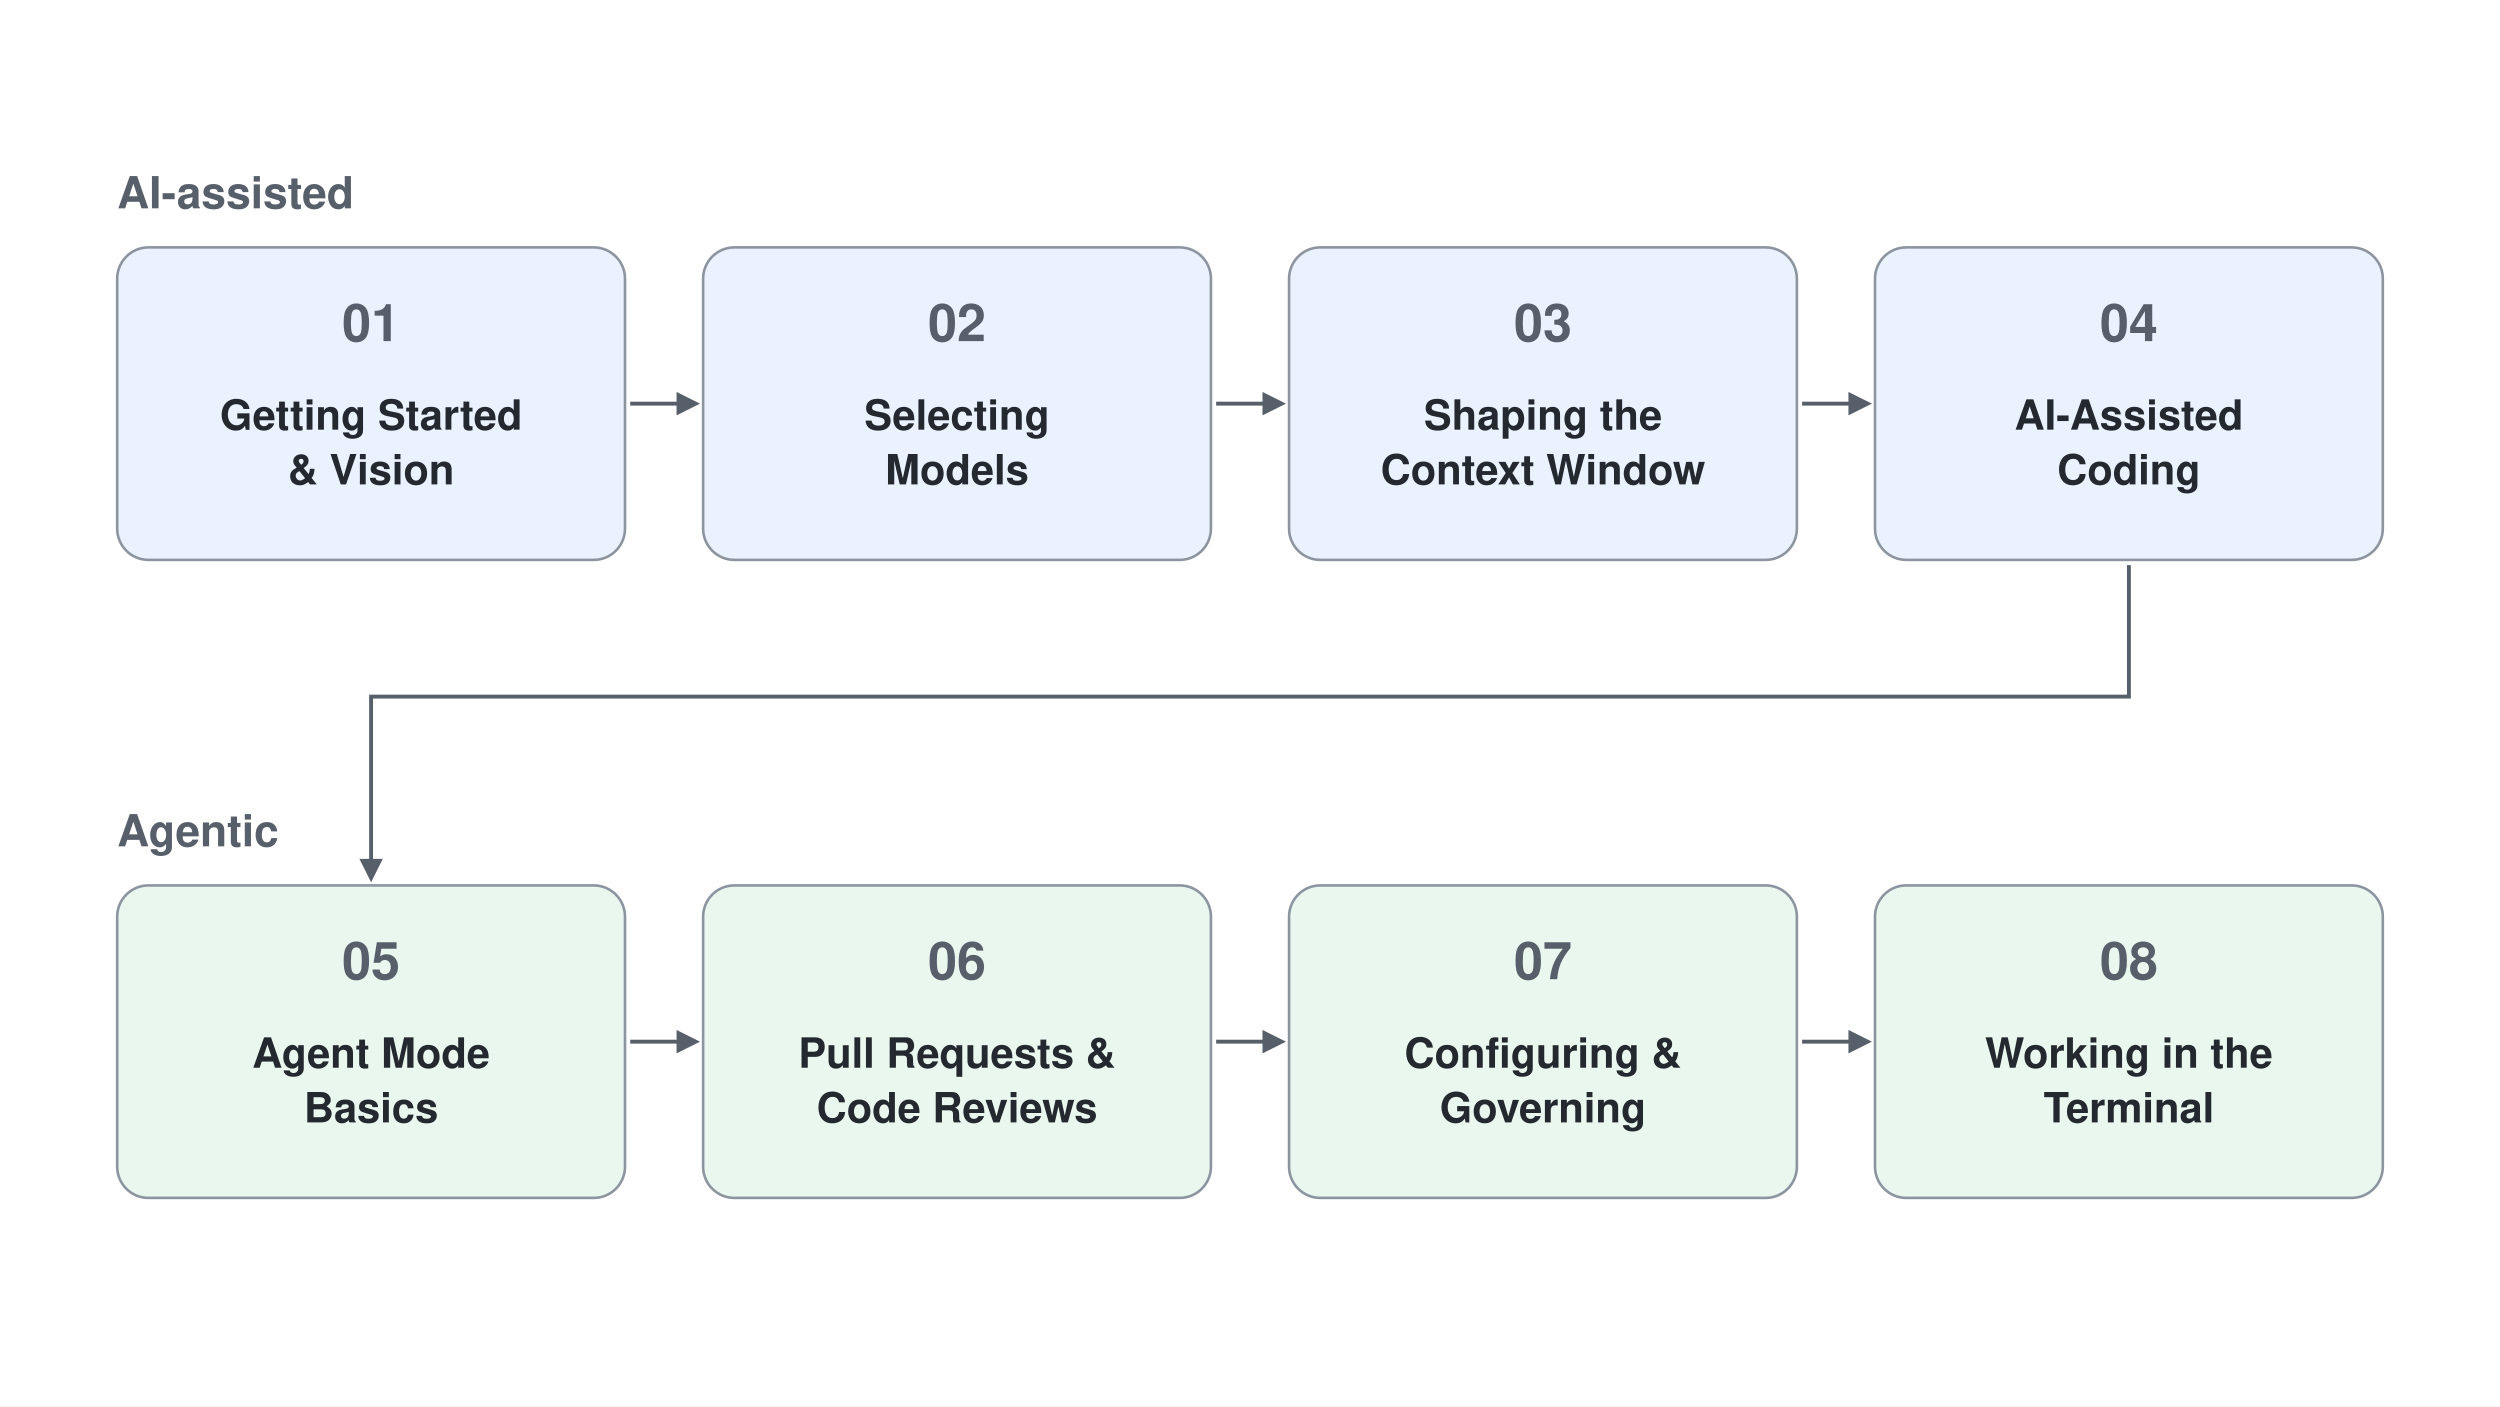
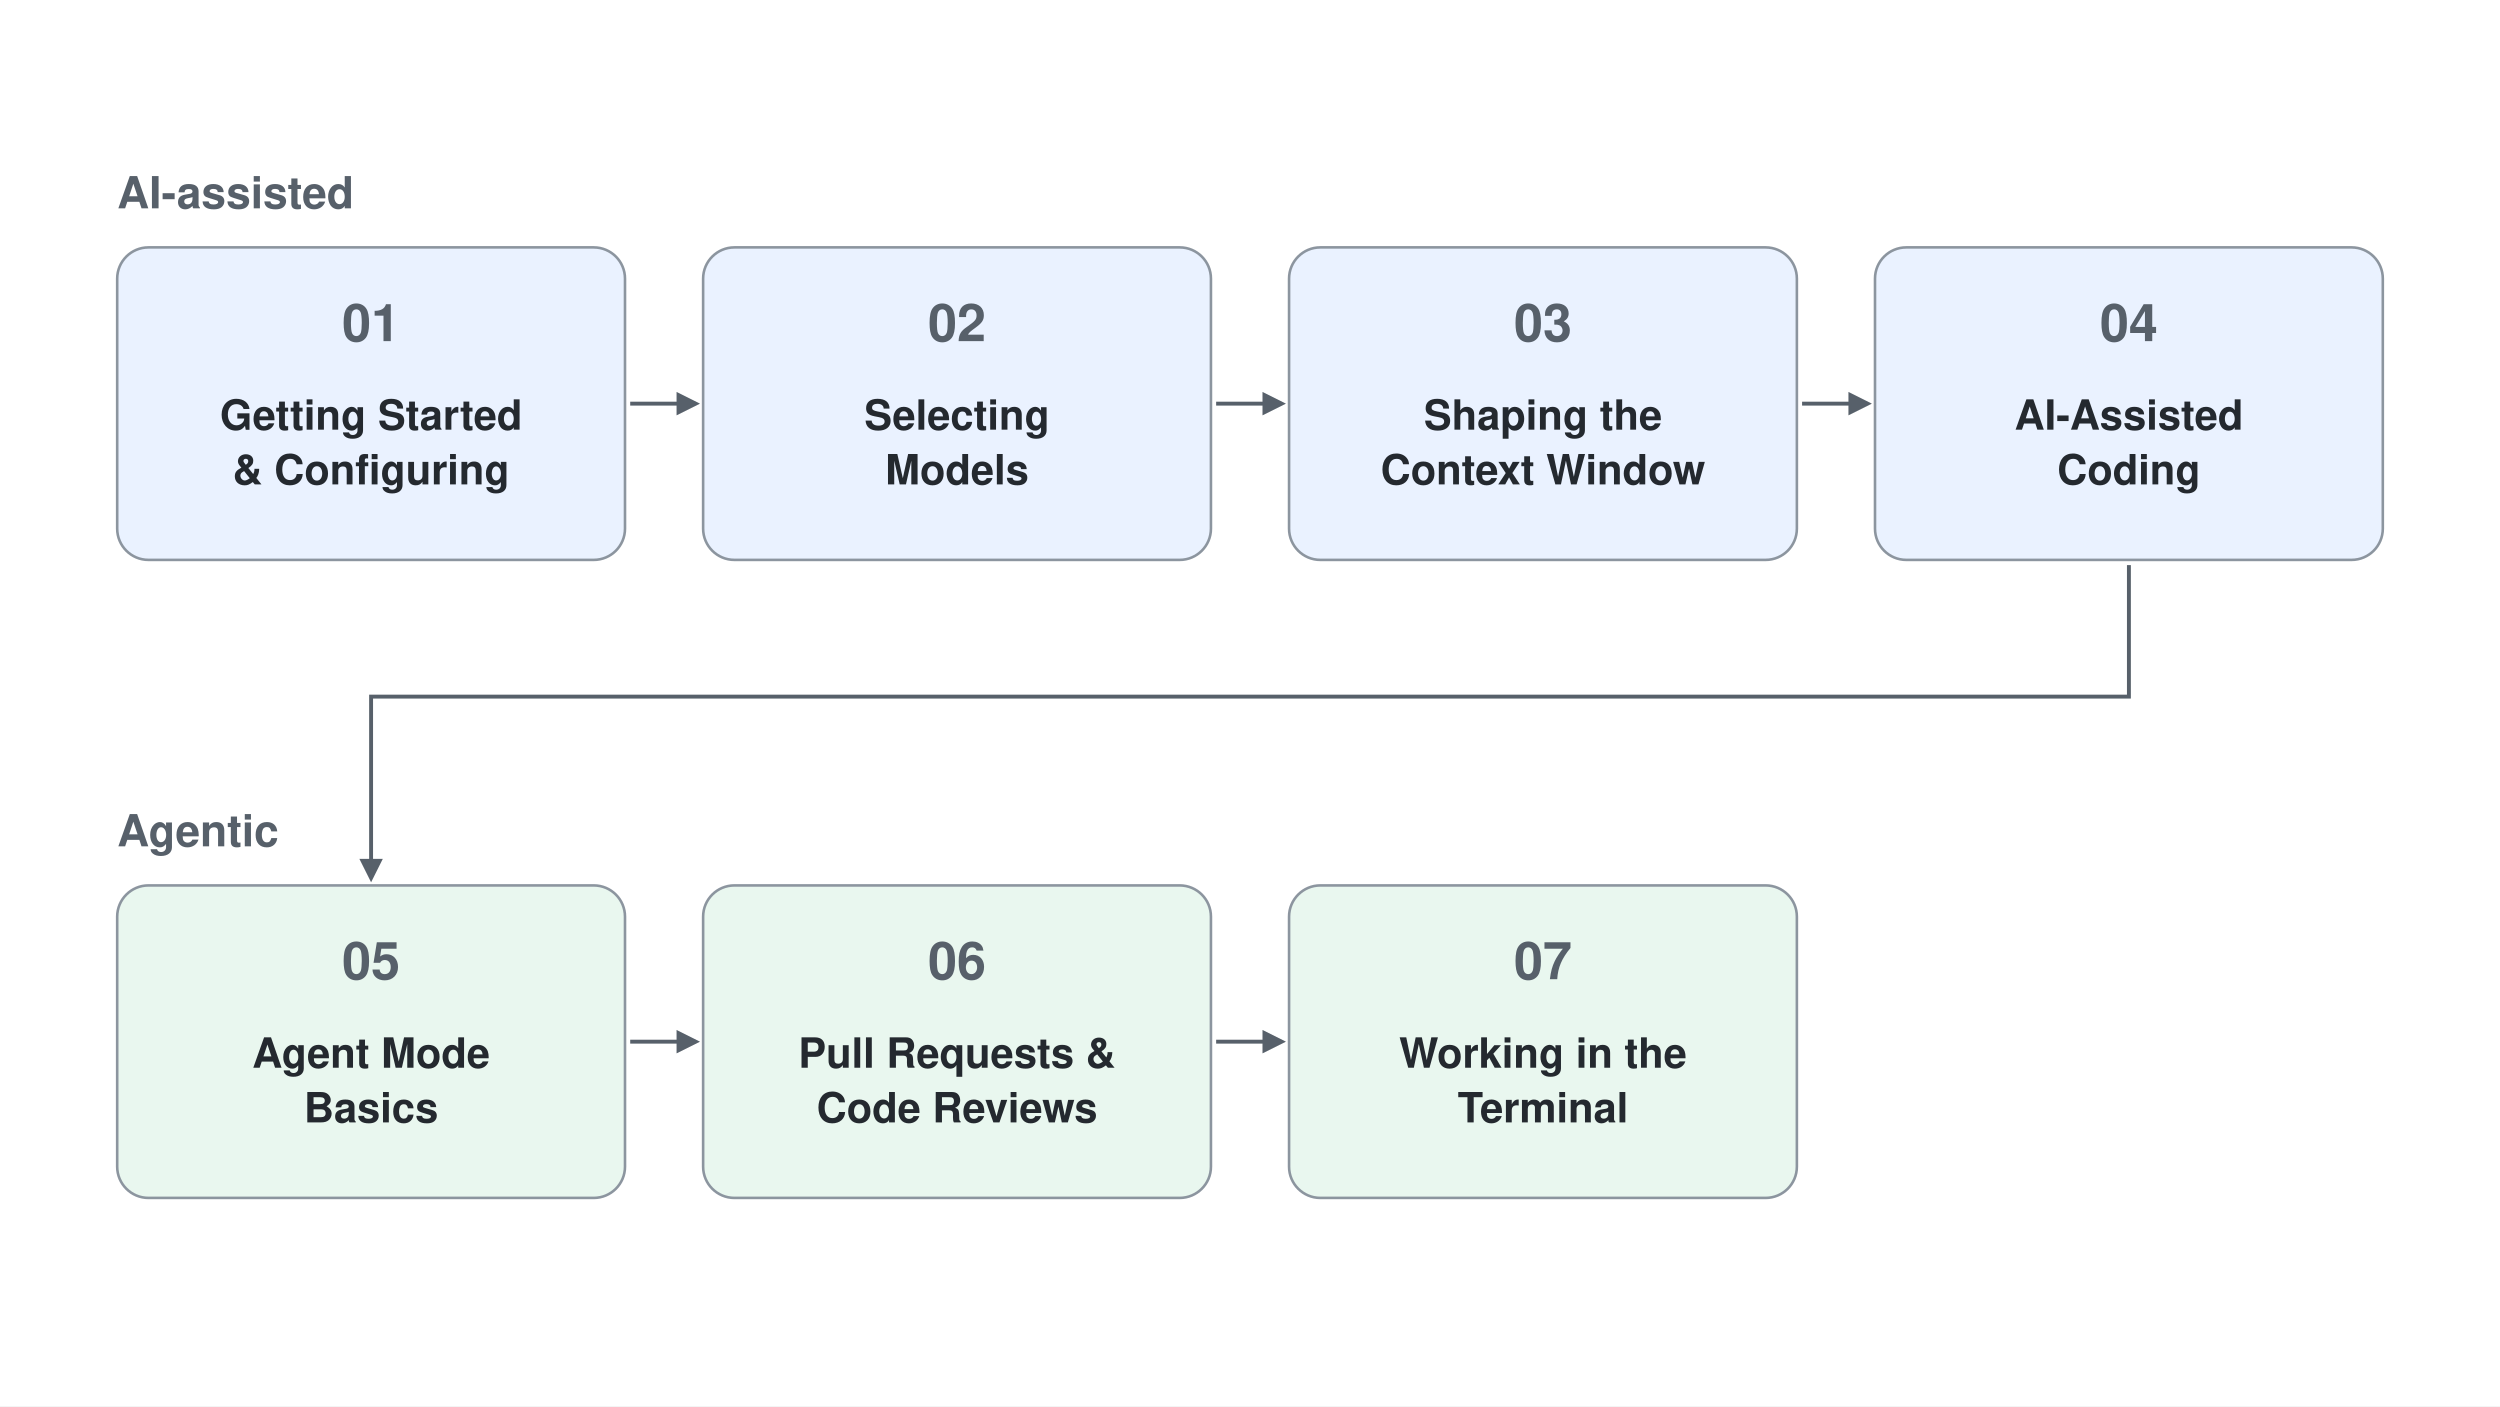
<svg xmlns="http://www.w3.org/2000/svg" viewBox="0 0 1920 1080" width="1920" height="1080" font-family="Segoe UI, Helvetica, Arial, sans-serif">
  <defs>
    <marker id="a" viewBox="0 0 10 10" refX="8" refY="5" markerWidth="6" markerHeight="6" orient="auto">
      <path d="M0,0 L10,5 L0,10 z" fill="#57606a" />
    </marker>
  </defs>
  <rect width="1920" height="1080" fill="#ffffff" />
  <text x="90" y="160" font-size="34" font-weight="600" fill="#57606a">AI-assisted</text>
  <text x="90" y="650" font-size="34" font-weight="600" fill="#57606a">Agentic</text>
  <g stroke="#8c959f" stroke-width="2">
    <rect x="90" y="190" width="390" height="240" rx="24" fill="#eaf2ff" />
    <rect x="540" y="190" width="390" height="240" rx="24" fill="#eaf2ff" />
    <rect x="990" y="190" width="390" height="240" rx="24" fill="#eaf2ff" />
    <rect x="1440" y="190" width="390" height="240" rx="24" fill="#eaf2ff" />
    <rect x="90" y="680" width="390" height="240" rx="24" fill="#e9f7ef" />
    <rect x="540" y="680" width="390" height="240" rx="24" fill="#e9f7ef" />
    <rect x="990" y="680" width="390" height="240" rx="24" fill="#e9f7ef" />
-     <rect x="1440" y="680" width="390" height="240" rx="24" fill="#e9f7ef" />
  </g>
  <g text-anchor="middle" font-size="40" font-weight="700" fill="#57606a">
    <text x="285" y="262">01</text>
    <text x="735" y="262">02</text>
    <text x="1185" y="262">03</text>
    <text x="1635" y="262">04</text>
    <text x="285" y="752">05</text>
    <text x="735" y="752">06</text>
    <text x="1185" y="752">07</text>
-     <text x="1635" y="752">08</text>
  </g>
  <g text-anchor="middle" font-size="32" font-weight="600" fill="#24292f">
    <text x="285" y="330">Getting Started</text>
-     <text x="285" y="372">&amp; Vision</text>
+     <text x="285" y="372">&amp; Configuring</text>
    <text x="735" y="330">Selecting</text>
    <text x="735" y="372">Models</text>
    <text x="1185" y="330">Shaping the</text>
    <text x="1185" y="372">Context Window</text>
    <text x="1635" y="330">AI-Assisted</text>
    <text x="1635" y="372">Coding</text>
    <text x="285" y="820">Agent Mode</text>
    <text x="285" y="862">Basics</text>
    <text x="735" y="820">Pull Requests &amp;</text>
    <text x="735" y="862">Code Reviews</text>
-     <text x="1185" y="820">Configuring &amp;</text>
-     <text x="1185" y="862">Governing</text>
-     <text x="1635" y="820">Working in the</text>
-     <text x="1635" y="862">Terminal</text>
+     <text x="1185" y="820">Working in the</text>
+     <text x="1185" y="862">Terminal</text>
  </g>
  <g stroke="#57606a" stroke-width="3" fill="none" marker-end="url(#a)">
    <line x1="484" y1="310" x2="534" y2="310" />
    <line x1="934" y1="310" x2="984" y2="310" />
    <line x1="1384" y1="310" x2="1434" y2="310" />
    <line x1="484" y1="800" x2="534" y2="800" />
    <line x1="934" y1="800" x2="984" y2="800" />
-     <line x1="1384" y1="800" x2="1434" y2="800" />
    <path d="M1635,434 L1635,535 L285,535 L285,674" />
  </g>
</svg>
